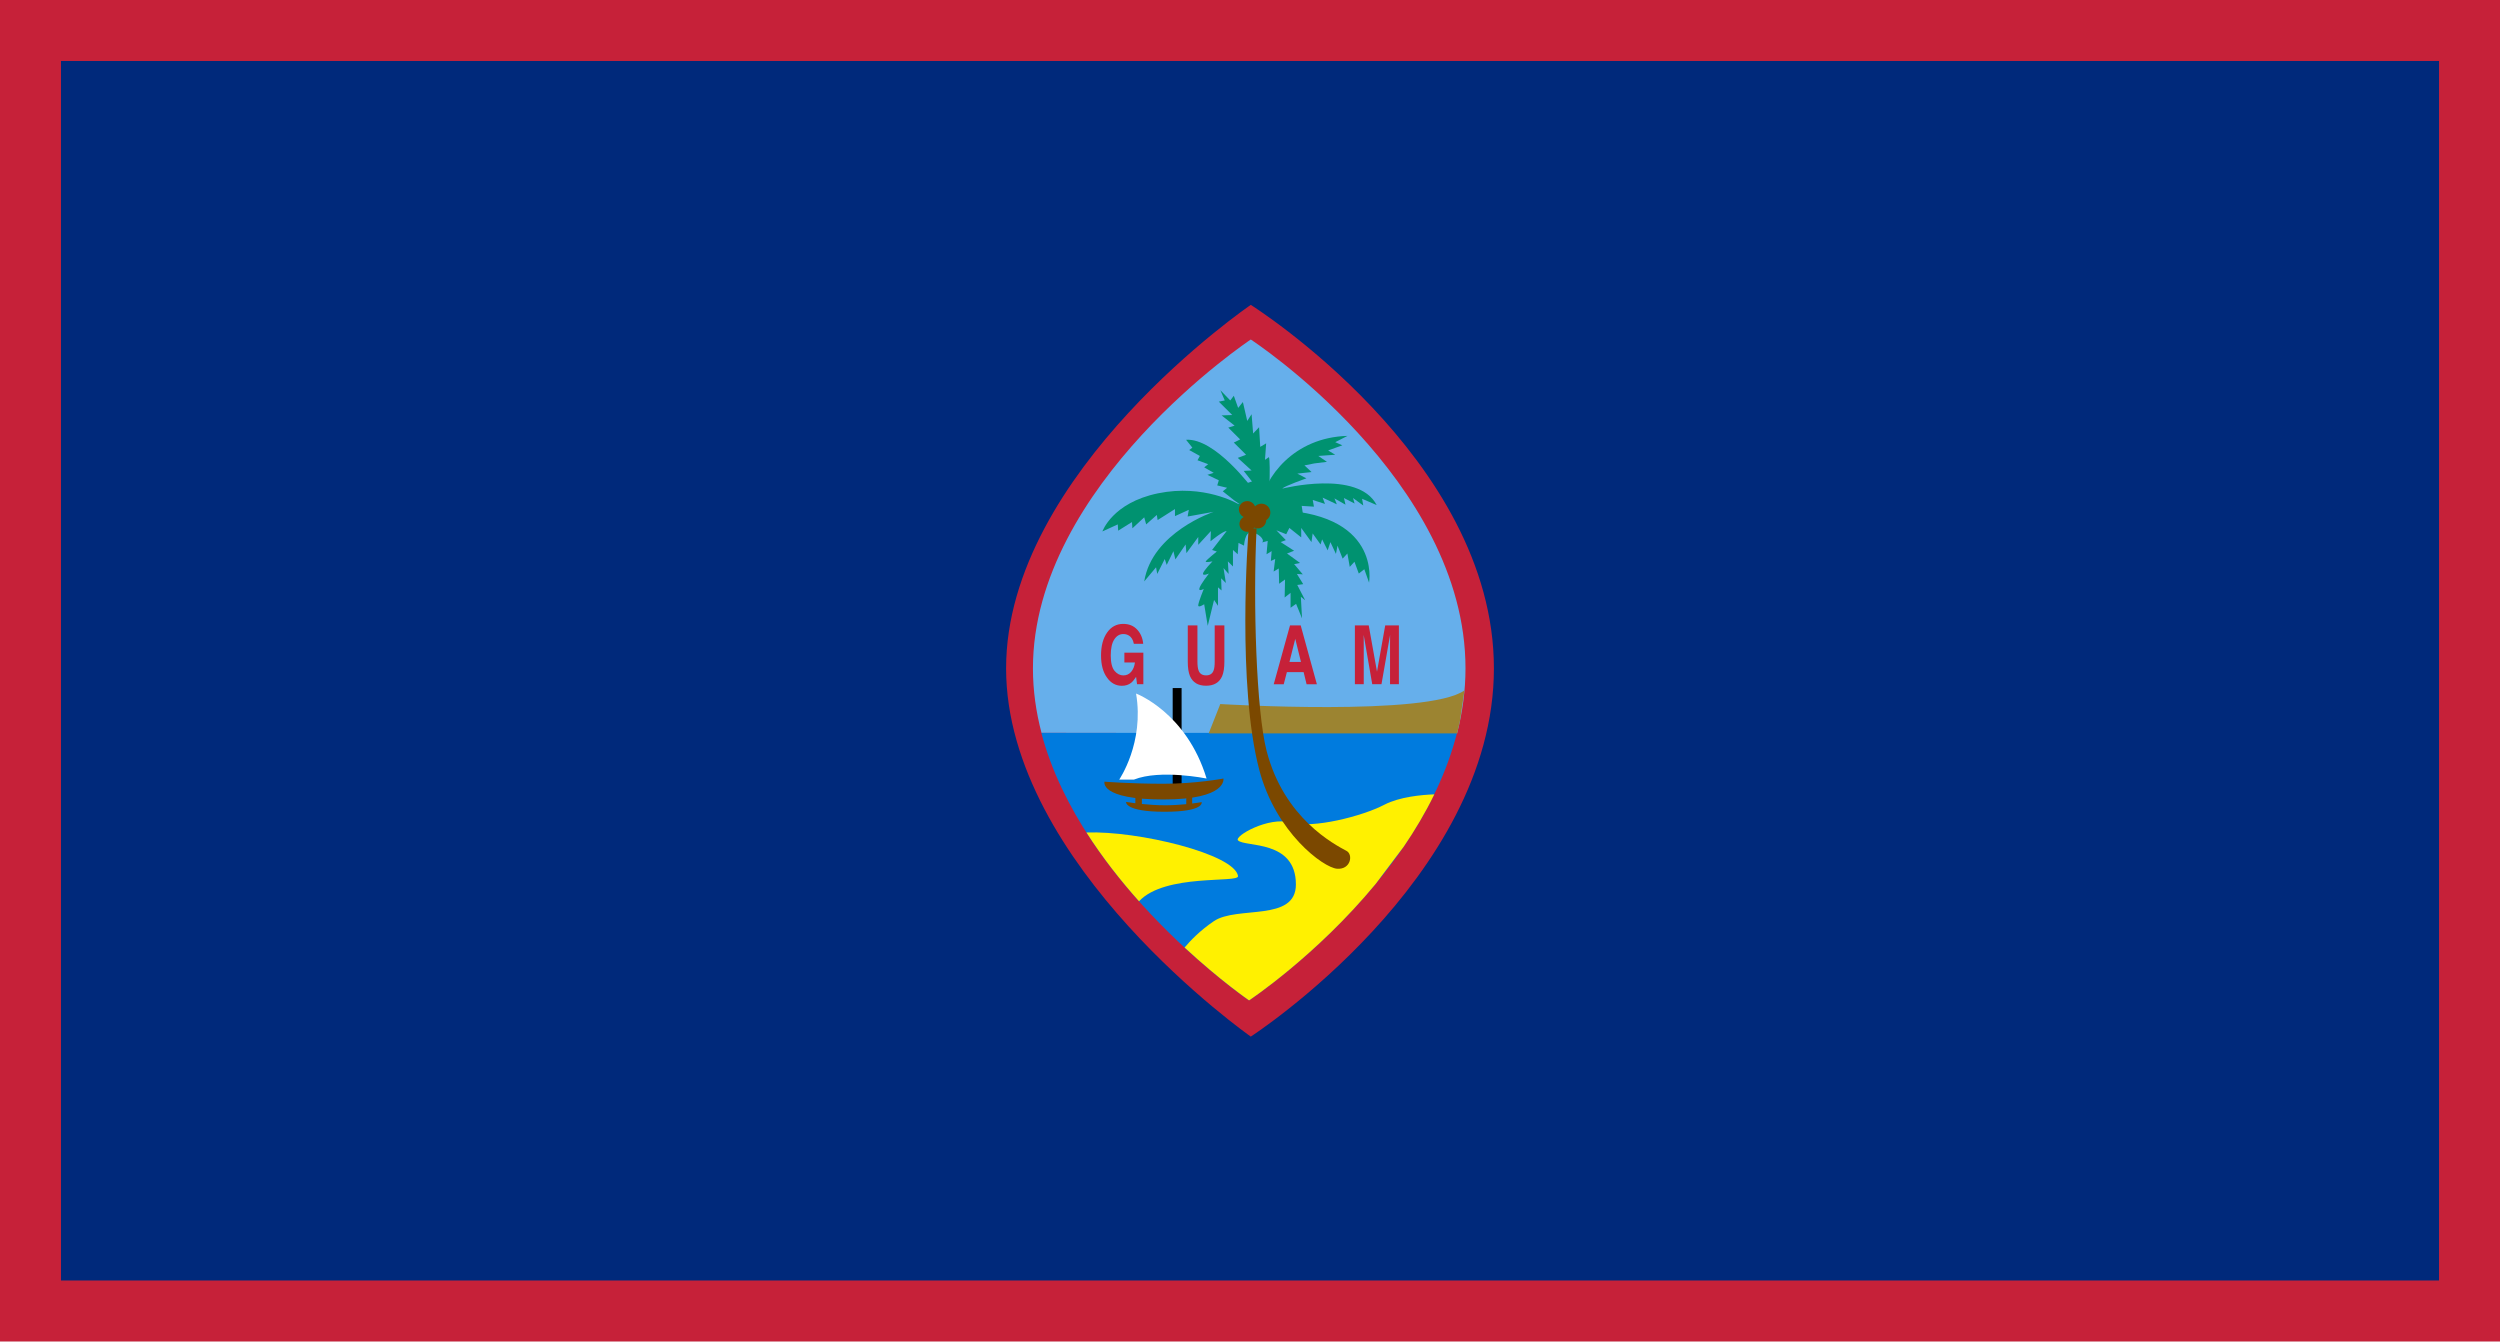
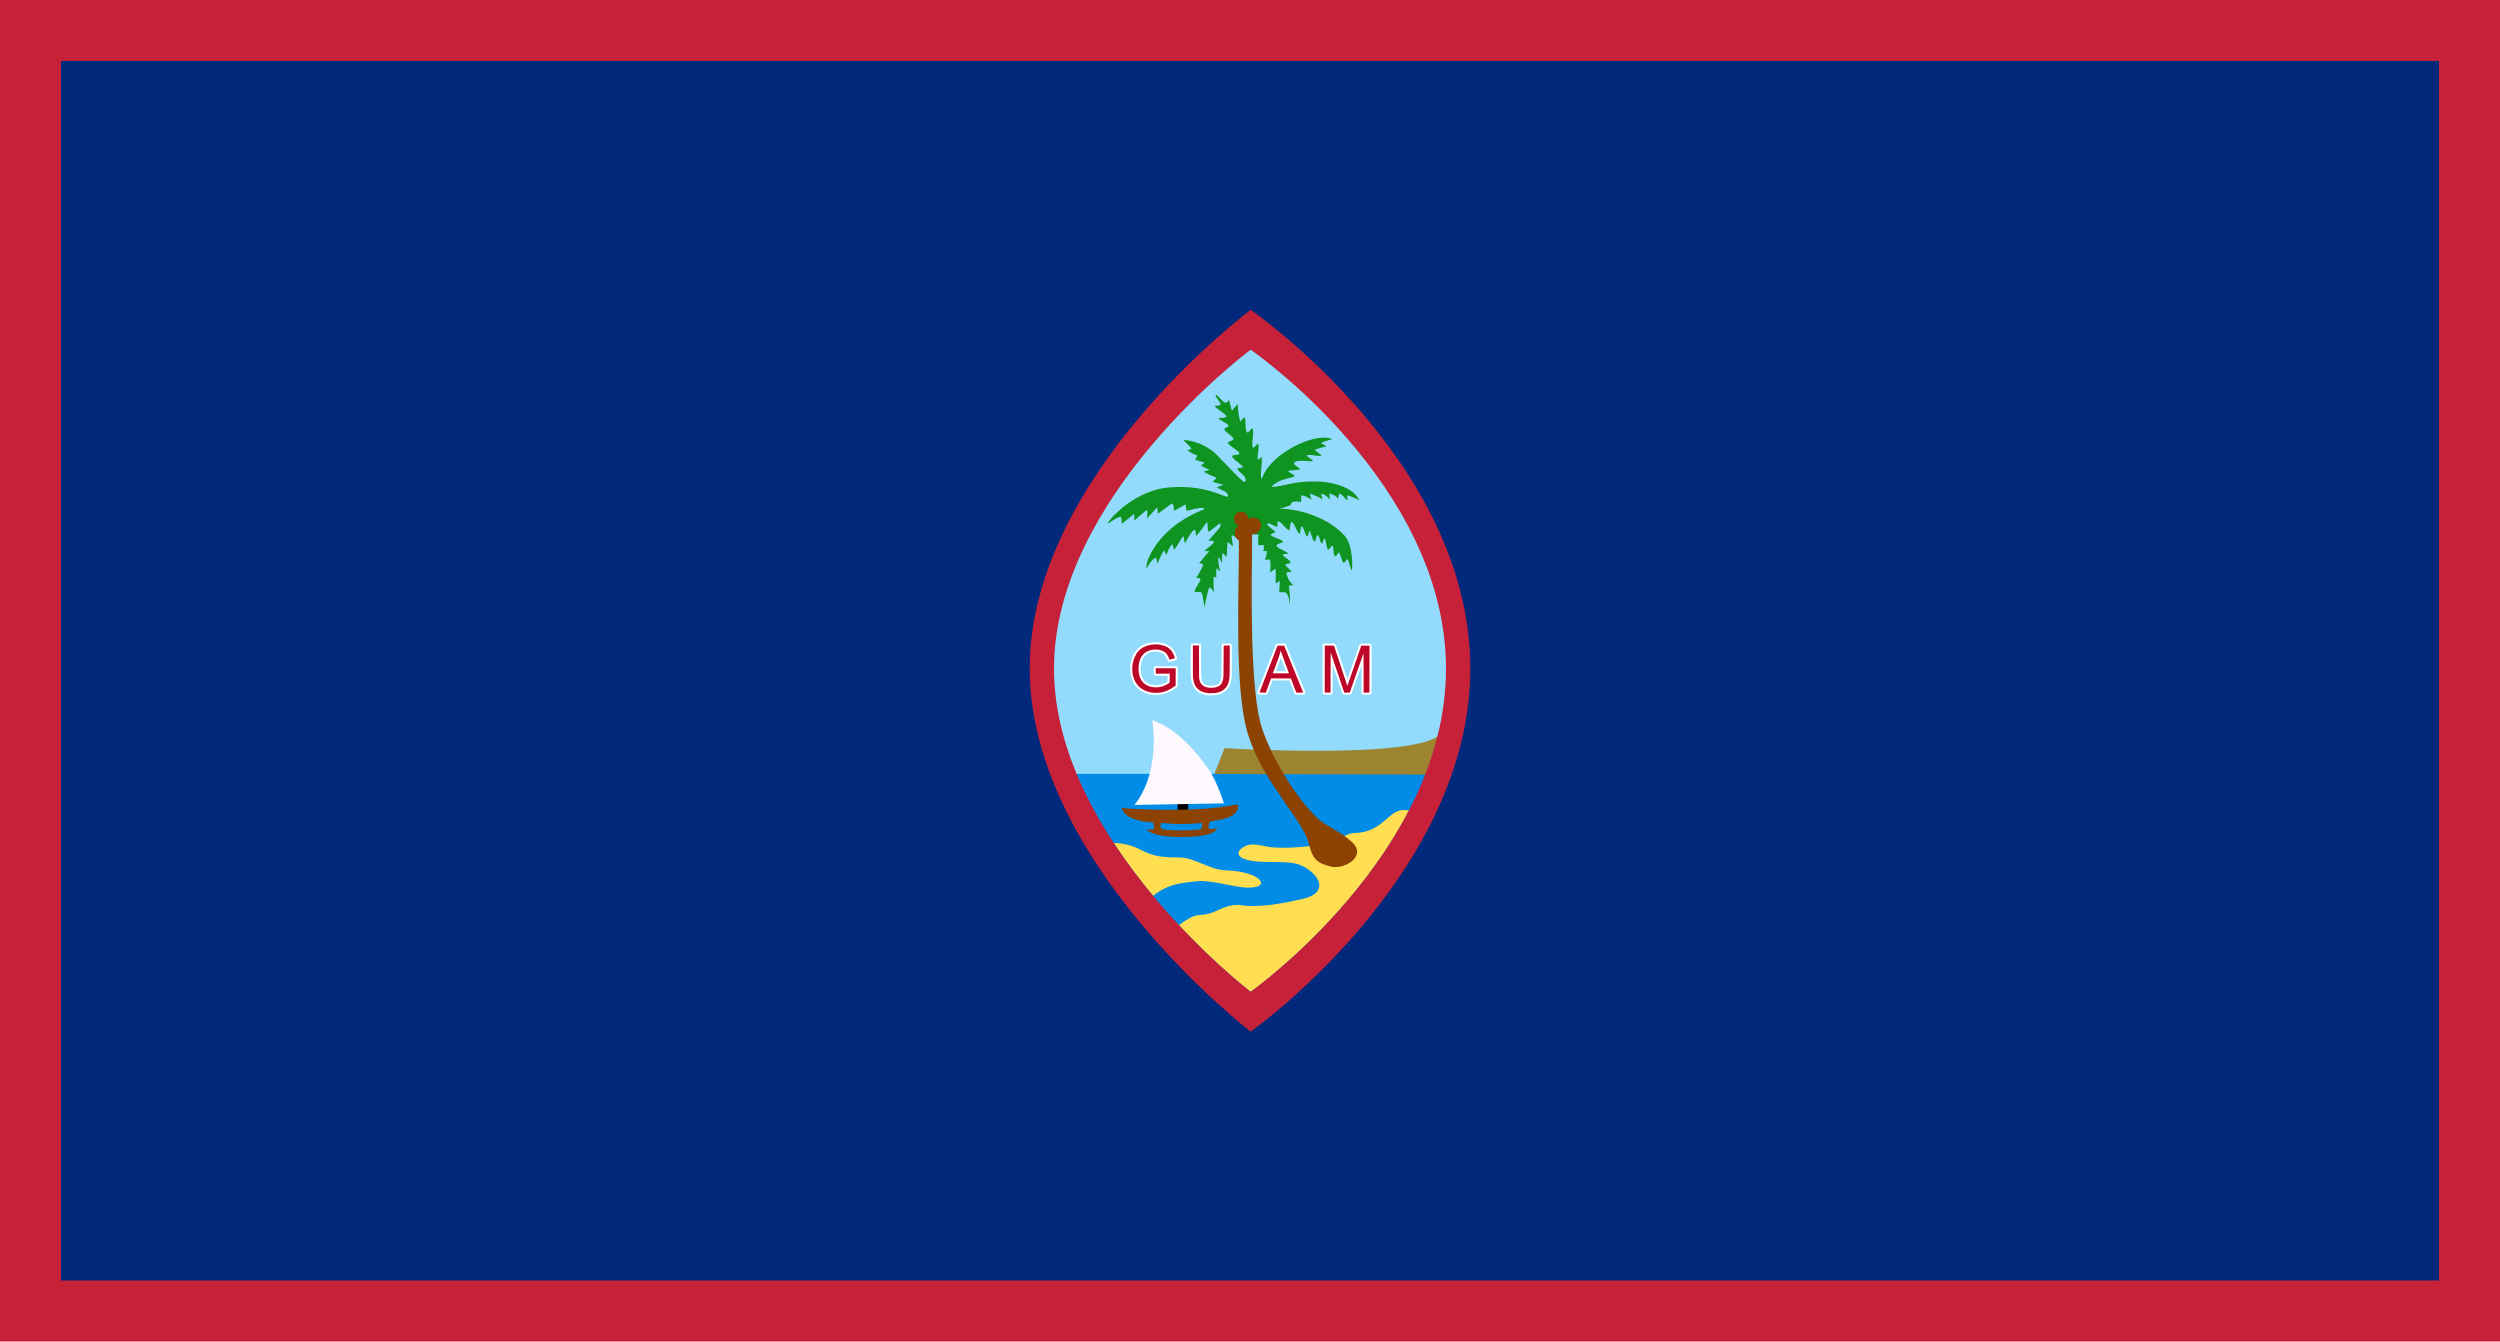
- <svg xmlns="http://www.w3.org/2000/svg" viewBox="0 0 820 440">
-   <rect fill="#c62139" width="820" height="440" />
-   <rect fill="#00297b" width="780" height="400" x="20" y="20" />
-   <g>
-     <path fill="#c62139" d="M410.258,100C410.258,100 330,154.711 330,219.222C330,283.743 410.258,340.001 410.258,340.001C410.258,340.001 490.001,288.382 490.001,219.222C490.001,150.066 410.258,100 410.258,100" />
-     <path fill="#66afeb" d="M477.923,240.562C479.683,233.698 480.683,226.571 480.683,219.222C480.683,157.291 410.258,111.359 410.258,111.359C410.258,111.359 338.803,158.845 338.803,219.222C338.803,226.473 339.821,233.538 341.616,240.381L477.923,240.562" />
-     <path fill="#007bde" d="M409.673,328.126C409.673,328.126 464.909,291.546 477.899,240.381L341.563,240.381C354.753,290.56 409.673,328.126 409.673,328.126" />
-     <path fill="#9c8431" d="M480.338,226.452C468.255,235.06 400.25,230.926 400.25,230.926L396.449,240.562L477.917,240.562C478.256,239.241 478.566,237.919 478.847,236.583L480.338,226.452" />
-     <g fill="#fff100">
-       <path d="M406.076,287.355C405.041,280.146 373.235,272.425 356.355,273.06C361.625,281.327 367.597,288.893 373.603,295.618C382.178,286.416 406.415,289.734 406.076,287.355" />
-       <path d="M470.454,260.55C466.412,260.694 459.078,261.339 454.054,263.956C446.807,267.739 430.582,271.873 423.33,269.803C416.083,267.739 404.69,274.278 406.076,275.65C408.375,277.947 425.055,275.31 425.055,290.106C425.055,302.492 405.731,296.991 398.133,302.151C393.554,305.253 390.36,308.623 388.547,310.791C400.408,321.768 409.696,328.126 409.696,328.126C409.696,328.126 431.717,313.541 451.217,289.925L460.388,277.756C464.084,272.342 467.512,266.598 470.454,260.55" />
-     </g>
-     <g fill="#009270">
-       <path d="M405.86,165.167C405.86,165.167 394.852,158.716 379.838,161.807C364.824,164.903 361.584,174.317 361.584,174.317L366.632,172L366.76,174.064L371.293,171.226L371.422,173.29L375.305,169.682L375.943,172L379.44,168.903L379.704,170.58L385.395,166.968L385.395,169.29L389.927,167.221L389.541,169.419L398.086,167.876C398.086,167.876 377.89,174.58 375.305,190.708L379.183,186.073L379.575,188.256L382.031,183.359L382.681,185.294L384.88,180.778L385.523,183.483L388.886,178.58L389.149,181.423L393.027,176.133L393.027,178.704L397.174,174.188L397.045,177.553C397.045,177.553 401.058,174.188 402.344,174.188L397.56,180.386L399.116,180.902C399.116,180.902 395.747,183.612 395.49,184.128C395.232,184.639 397.695,184.128 397.695,184.128C397.695,184.128 394.712,187.219 394.583,188.127C394.454,189.036 396.525,188.127 396.525,188.127C396.525,188.127 393.805,191.606 393.419,192.906C393.027,194.196 394.84,193.159 394.84,193.159C394.84,193.159 393.162,197.288 393.027,198.449C392.899,199.6 394.969,198.186 394.969,198.186L396.139,205.282L398.209,196.777L399.502,198.712L399.502,192.643L400.666,193.67L400.537,189.681L402.087,191.224L401.315,186.321L402.994,188.246L402.736,184.128L404.415,185.81L404.415,180.386L405.971,181.795L406.228,178.069L408.041,178.967C408.041,178.967 408.298,174.451 410.375,174.58C412.439,174.699 415.03,176.897 413.995,177.924L415.808,177.424L415.422,181.795L417.101,180.768L416.844,183.993L418.265,183.348L417.75,187.472L419.435,186.455L419.557,191.472L421.493,190.063L421.365,195.987L423.307,194.449L423.307,199.347L425.12,198.067L427.067,202.836L426.675,195.74L428.103,196.896L425.506,191.869L427.453,191.606L425.377,188.246L427.319,188.391L424.476,185.031L426.412,184.649L422.137,181.547L424.47,180.649L420.066,177.806L421.751,177.16L418.651,173.935L421.885,175.225L422.915,173.161L426.798,176.262L426.798,173.161L430.161,177.806L430.553,174.962L433.144,178.58L433.659,176.908L435.472,180.515L436.373,177.816L438.186,181.687L438.701,178.967L440.385,183.23L441.941,181.547L442.719,185.939L444.263,184.257L445.684,188.127L447.497,186.708L449.053,191.1C449.053,191.1 453.323,167.613 416.692,167.221L405.819,165.167" />
-       <path d="M389.032,144.26L391.097,146.83L390.062,147.615L393.559,149.55L392.782,150.964L396.279,152.254L394.981,153.292L398.092,155.087L396.022,155.743L399.771,157.544L399.256,159.216L402.491,159.995L401.069,161.151L404.818,164.129L409.094,167.092L412.071,166.065L410.901,160.377C410.901,160.377 398.607,143.605 389.032,144.25" />
-       <path d="M400.291,128.003L401.719,131.347L399.771,131.74L404.175,136.126L400.677,136.255L404.953,139.605L402.877,140.26L406.766,144.131L404.69,145.158L408.702,149.158L405.988,150.185L410.521,154.319L407.93,154.453L410.644,157.926L408.187,158.705C408.187,158.705 411.164,164.248 411.03,166.576L416.077,166.828C416.077,166.828 416.855,151.862 416.212,149.927L414.913,150.83L415.3,145.411L413.358,146.577L412.978,140.126L411.03,142.185L410.521,135.863L409.094,138.062L407.667,131.864L406.117,133.799L404.69,129.804L403.526,131.347L400.291,127.993" />
-       <path d="M413.364,165.678C414.791,156.646 424.242,143.486 441.976,142.97L437.958,145.034L440.291,146.066L435.63,147.749L437.958,149.158L432.396,149.55L435.238,151.485L431.103,152.001L427.863,152.646L430.191,154.835L425.529,155.346L428.512,156.899C428.512,156.899 421.131,159.479 420.616,160.259C420.616,160.259 445.474,153.937 451.556,165.667L446.76,163.603L447.152,165.801L443.789,163.35L444.304,165.156L440.812,163.35L441.327,165.538L437.7,163.474L438.478,165.42L433.817,163.221L434.595,165.285L430.582,163.995L430.974,166.183L426.956,165.93L427.348,168.511L414.919,168.248L413.364,165.667" />
-     </g>
-     <g fill="#7b4800">
-       <path d="M409.568,173.46L412.159,173.29C410.948,197.897 412.083,233.177 415.434,246.239C421.125,268.425 437.718,276.972 441.666,279.098C443.906,280.295 443.046,285.286 438.554,284.945C434.074,284.599 418.417,273.07 413.013,252.427C405.772,224.728 409.287,176.345 409.568,173.46" />
-       <circle cx="413.755" cy="168.129" r="2.926" />
-       <circle cx="409.094" cy="167.092" r="2.739" />
-       <circle cx="409.094" cy="171.871" r="2.558" />
-       <circle cx="412.586" cy="170.58" r="2.739" />
-     </g>
-     <g fill="#7b4800">
-       <path fill="#000" d="M384.64,257.164L387.564,257.164L387.564,225.683L384.64,225.683L384.64,257.164z" />
-       <path d="M394.138,263.099C394.138,263.099 392.939,263.311 391.033,263.553L391.033,261.097L389.091,261.097L389.091,263.765C387.102,263.966 384.693,264.131 382.166,264.131C379.481,264.131 376.773,263.935 374.539,263.708L374.539,261.164L372.398,261.164L372.398,263.466C370.55,263.233 369.357,263.032 369.357,263.032C369.357,263.032 368.772,266.258 381.979,266.258C395.18,266.258 394.144,263.099 394.144,263.099" />
-       <path d="M381.604,257.071C392.308,257.071 401.286,255.358 401.286,255.358C401.286,255.358 402.66,262.232 381.604,262.232C360.549,262.232 362.274,256.39 362.274,256.39C362.274,256.39 370.907,257.071 381.604,257.071" />
-       <path fill="#fff" d="M372.627,227.479C372.627,227.479 389.196,233.677 395.759,255.358C395.759,255.358 380.569,252.267 371.936,255.704L367.105,255.704C367.105,255.693 375.393,243.658 372.627,227.479" />
-     </g>
-     <g fill="#c62139">
-       <path d="M374.972,211.16L371.901,211.16C371.661,209.839 371.082,208.91 370.164,208.399C369.649,208.105 369.082,207.966 368.456,207.966C367.246,207.966 366.263,208.539 365.491,209.72C364.713,210.887 364.327,212.662 364.327,215.01C364.327,217.389 364.748,219.062 365.585,220.063C366.421,221.038 367.374,221.534 368.445,221.534C369.492,221.534 370.346,221.147 371.018,220.362C371.685,219.588 372.094,218.561 372.258,217.286L368.796,217.286L368.796,214.071L375.019,214.071L375.019,224.424L372.954,224.424L372.638,222.014C372.036,222.932 371.498,223.577 371.018,223.959C370.193,224.615 369.182,224.94 367.977,224.94C366,224.94 364.374,224.052 363.116,222.277C361.8,220.501 361.139,218.065 361.139,214.979C361.139,211.857 361.806,209.344 363.14,207.46C364.462,205.576 366.222,204.637 368.415,204.637C370.31,204.637 371.837,205.261 372.989,206.505C374.136,207.744 374.802,209.297 374.972,211.16" />
-       <path d="M389.588,216.997L389.588,205.132L392.758,205.132L392.758,216.997C392.758,218.318 392.887,219.283 393.127,219.898C393.507,220.976 394.326,221.523 395.601,221.523C396.858,221.523 397.683,220.976 398.063,219.898C398.309,219.283 398.42,218.318 398.42,216.997L398.42,205.132L401.596,205.132L401.596,216.997C401.596,219.041 401.35,220.636 400.859,221.786C399.935,223.871 398.186,224.919 395.595,224.919C393.01,224.919 391.249,223.882 390.325,221.786C389.834,220.646 389.588,219.041 389.588,216.997" />
-       <path d="M423.125 205.125L417.781 224.438L421.062 224.438L422.094 220.469L427.594 220.469L428.562 224.438L431.938 224.438L426.625 205.125L423.125 205.125z M424.844 209.531L426.719 217.125L422.938 217.125L424.844 209.531z" />
-       <path d="M451.656,220.3L454.352,205.132L458.838,205.132L458.838,224.424L455.931,224.424L455.931,211.382C455.931,211 455.937,210.474 455.943,209.798C455.949,209.122 455.955,208.6 455.955,208.239L453.124,224.424L450.094,224.424L447.287,208.239C447.287,208.6 447.293,209.122 447.299,209.798C447.304,210.474 447.31,211 447.31,211.382L447.31,224.424L444.403,224.424L444.403,205.132L448.942,205.132L451.656,220.3" />
-     </g>
+ <svg xmlns="http://www.w3.org/2000/svg" clip-rule="evenodd" fill-rule="evenodd" image-rendering="optimizeQuality" shape-rendering="geometricPrecision" text-rendering="geometricPrecision" viewBox="0 0 216958.34 116416.66">
+   <path d="M0-.005h216958.33V116416.66H0z" fill="#c62139" />
+   <path d="M5291.666 5291.667h206375v105833.331h-206375z" fill="#00297b" />
+   <path d="M108537.167 28617.296s-18122.53 14420.028-18122.53 29399.058c0 14981.029 18122.541 29783.057 18122.541 29783.057s18006.53-13724.025 18006.53-29783.057c0-16057.03-18006.54-29399.058-18006.54-29399.058z" fill="#92dbfc" />
+   <path d="M92419.719 67159.562c4716.233 11327.588 16117.447 20639.81 16117.447 20639.81s11603.943-8844.17 16181.373-20640.687" fill="#008ce7" />
+   <path d="M124781.681 63890.343c-2794.003 1999.002-18515.022 1039-18515.022 1039l-879.002 2238.004 18719.024 57.999c78-306.998 265-672 330-982.002z" fill="#9c8431" />
+   <path d="M96651.642 73153.356c796.01 26.008 1589.01 193.997 2301.011 576 1273 668 2011.001 662.999 3383 683.999 1436.002 21.987 2563.004 1079.003 4115.006 1123.003 2859.004 80 4061.005 1500.001 1838.002 1499.001-1050.002-1.059-3301.004-706.001-4389.006-558.001-1654.002 168-2610 294.002-3834.001 1267.003-1166.001-1400.001-2332.002-2940.004-3414.012-4591.005zm5656.011 7128.008c709.002-485.002 1197.002-864.002 1885.002-885.002 1337.002-41 1793.003-868 3338.005-867 1756.003 322 4136.005-211 5529.007-520.002 2473.004-570 1300.002-2300.004-197-2928.003-1210.002-518.001-3478.004-26.009-4885.006-540.001-1065.002-416-187-1079.001 386-1220.001 578-106 1198.002 85 1917.002 201.999 1284.002 113.001 2897.004-7.011 4025.006-182 2331.002-356.998 2235.001-1041 3360.005-1057.002 821-38 1446.002-281.998 2006-682.001 658.002-439 1343.003-1340.002 2139.004-1304l468.002 20.003c-4916.007 9510.012-13745.019 15753.018-13745.019 15753.018s-2853.004-2184.001-6226.008-5790.005z" fill="#ffde52" />
+   <path d="M113608.667 73315.355c305.001 1180.003 628.002 1581.003 1868.003 1884.001 1224.002 303.001 3094.003-887 1935.004-2042.003-1103.004-1074-2265.005-1349-3253.005-2316.003-1533.002-1520-3636.006-4662.006-4635.006-7633.01-1093.002-3248.003-903.002-12392.016-854.002-17024.022 1.006-54 133-86 148-108 71-102 139 33 28.001-646-29-174-167-354-166-530 1.005-314.002-1084.001 343-1370.003 903-65 128 208.001 493 208.001 565 37 4444.006-441 13218.017 739 17190.024 730.001 2459.003 2062.003 4358.006 3268.005 6115.007 723.001 1126.001 1769.002 2341.003 2084.002 3642.006z" fill="#8c4200" />
+   <g fill-rule="nonzero">
+     <path d="M100086.654 60304.335c-14-2.117-69-8.996-122-16.007-377-46-780-204.999-1075.001-425-420-313-698-814.002-791-1429.003-26.01-172-25.01-615 1-784 74-474.999 248-894.002 498-1200 74-90.001 216-228.002 303-293.002 205-156 470-278.002 749-346 200-50 323-65 563-72 334.001-7.99 569.001 22.013 833.001 110 338 111.002 600.005 291 785.005 537.002 125 165.999 287 534.998 310 705.001 12 92.998-25.001 162-107 196.998-26.001 11.006-156 50.001-290 86-269.004 72.002-307.004 74.002-367.004 23.998-40-33.999-54-60-89-169-16-46-55-139.999-88-207-51-102.999-72-134-141-203-69-69.999-99-90.999-202-141-228-111.001-484.001-149-779.001-113.001-216 26.008-450 114.001-597 225.001-327 246-509.001 732-490 1306.001 25 783 357 1214.002 1040 1351.003 131 26.008 417 26.008 557 0 204-38 503-155.001 672-263.001l61-38v-249l1.01-250.002-539-3.995-539-3.996-34-23.997c-19-13.997-45-40-58-59-24-33-24-38.002-24-331.002 1-293 1-298 25-331 13-18.996 40-45 59-58.001l34-25.003 923 2.117 924 2.117 33 23.997c19 12.99 45 42 59 64l24.001 39.003 2.01 765c2.011 815 0 848-49 907-13.999 17.013-78 69-141 115.002-436 320.998-900 511.998-1377 567-123.001 13.996-481.001 18.996-557.001 7.99zm4829.003 41.003c-483-37.002-848.002-181.002-1114.002-438.002-262-253-392-570-450-1098-17-147-18-302.002-17-1496.004 2.01-1286 3-1334 23-1373 11.002-22.014 37-53.002 57-69l38-28.002 317.001-2.99c306-2.116 319-2.116 364 20.003 28 13.996 56 39.002 71 62l24.001 39.003 4 1380c3.001 1216.003 5.001 1393.001 20 1489.002 40 250 80 343.002 197 460 147 146 300 200.002 590 210 267.002 7.99 450.002-22.013 607.002-99 181-88 263-226.998 325-544.999 23-120.002 23-139.002 32-1501.004 9.001-1543 2.011-1415 85-1478l39-29h330.002c368 1.057 357-1.059 416 76.999l30 39 1.005 1238.001c1.006 1242.003-5 1502.003-38 1736.005-71 497.998-236 812.998-554 1059-107 82.999-151 111-256.001 162.999-161 81-347 136.001-558 166-110 16.007-471.001 27-583.001 18.996zm4322.006-67.001c-14-2.99-45-26.008-70-50-51-51.002-65-98-50-162 18.998-79.002 1583.001-4115.006 1608.001-4147.005 49-66 63-68 429-67 366.001 0 380.001 2.99 430.001 68 12.999 18.998 401.001 958.001 862.002 2089 732 1797.004 837 2062.003 837 2110.004 0 60.999-24 103-81 144-34 23.997-35 23.997-401 22.991h-367l-40-30.998c-51-39-50-35.002-287.002-655-108-283.001-201-523.002-207-533-9-17.992-55-18.997-735-20.003-681.002-1.058-726.002 0-733 17.013-4.002 10-96.002 261.998-205.002 559.998-108 297-206 556.001-218 575.001-11.999 18.997-37 45-55 58.002-33 23.997-39 23.997-363 25.003-181 1.058-340-1.058-354-3.995zm2343.002-2066.003c-15.999-45-404-1083-414-1108-4-11.008-9.001-6.007-17 16.006-18 54.001-415 1113.002-420 1122.001-3 3.995 191 7.99 430 8.996h436.001zm3314.005 2062.003c-46-13.997-96-67-109-116.002-7.002-27.998-9.002-713-4.001-2121.001l7.001-2079.002 28-38c56-73 51-72 552-71 417 1.057 452 2.115 487.002 20.001 20.002 11.007 46.998 35 58.999 53 11.986 17.013 244.999 702 517.001 1520.003 273 818.002 498 1488.002 501 1488.002 2.99 0 235-665.002 516-1477.003 319.002-924 521-1493 538.003-1519 56-81 50.998-80 510-79 390.999 0 408.999 1.058 446 22.013 21.009 11.985 49.999 40 65 61l26.01 40-2.99 2091.003c-3.995 1971-5.001 2093.001-22.992 2125.002-10.002 17.992-36.002 46.998-58.002 63l-39 29.998-319-1.058c-316 0-319 0-353-25.003-18.997-12.99-45-39.002-58.002-58.002l-25.003-33.999-2.99-1200.002-2.99-1199-55.999 158.999c-31 88-221.001 632-422.002 1209-353 1011.003-368 1052.003-409 1094.003-25.002 26.01-56 46-77 50.001-20.003 3.995-153.002 6.985-297 6.985-251-1.058-264-2.117-309-25.003-26.009-12.99-57.002-39-69-56.999-12.013-17.992-207-581.002-433.002-1251.001-226-669.002-415-1217.002-419-1217.002-5 0-8.998 542.002-10.998 1206-2.011 1351.003 4 1252.004-80 1308.003l-43 28.001-298 1.058c-164.002 1.06-313.002-2.99-331.002-8.996z" fill="#fff" />
+     <path d="M100058.654 60119.336c-542-62-1030-302.001-1324.001-652-248-294-408-682-461-1118.003-17-143.999-16-484 2.01-621.998 62-475.002 250-918.002 519-1223.003 459-521 1412-731.003 2186.001-481 488 156.999 778 454.999 943 966 23 71 40 131 38 134-6.001 3.996-422 117.002-453 123-18 2.99-27-13.997-54-93.999-77-226.002-194-414.001-324-518.001-284-226-684-309-1153-238.001-300 46-598 200.002-769 398-257.001 297.003-384.001 661-400.001 1142.003-15 476 71 839 270 1139 323 488 1075 706.002 1744.001 506 214-64 447-174.997 611-292l75.999-53.998 1.006-385v-386.002l-604.005-1.058-605-1.058 1.01-236.001v-236l864 2.116 864.001 1.059-2.011 752.001-1.006 752-95 70c-389 286.002-779.004 459.003-1196.004 533.001-154 27.001-522 37-678 18.997zm4787.003 36.999c-392-43-697.002-169-913.002-379-197-191-310-428-369-772.998-42-248.003-45-376.003-43-1696.005l2.01-1293.001 265.001 1.059h264l2.011 1379c2.011 1467.002 1.006 1443.002 57 1664.004 71 282 281 491 581.002 578 240 70 564 71 837 2.99 324-81 498-255 586-585.001 68-253 67.002-229 74-1690.002l7.002-1345.001 265 1.058h264l-3 1247c-1.005 718-7.001 1317.001-14 1413.003-45 632-209 974-592 1233-151 103-356 181-582 223-98 17.992-576.001 31.001-688.001 18.997zm4474.006-113.998c12.999-33.002 366-948.002 785-2034.004l763.002-1974.002 286-2.117 287-2.99 822.001 2020.003c452 1111.002 825.001 2029.003 829.001 2040.004 7.001 18.998-11.001 20.003-292 20.003l-300-1.058-52-135.001c-29-74-134-351-235-614l-183.002-478.003-862-3.995-862.002-5-224 616-224 616.001-281-1.059h-280zm2534.002-1625.003c-3-11.007-121-326-261-700.001-140-374-298-808-350-966.002-52-157-97-288-99-291-3-2.99-23 66-44 153.001-69 289-135 487-381 1137.003-133 354.999-246 654-250 664.998-8.002 18.997 30 20.003 691 21.008 660 1.06 699 0 694-18.997zm3112.005-354l4-2039.001 400 3.995 399 3.995 540 1625.003c297 893 557.001 1680.002 577.001 1749.003 21.008 68 40 121.999 43 119.999 2.117-2.99 69.001-196.001 148-430.001 80.003-233 350.002-1017.001 601.002-1742.003l457.002-1318.001 358-2.116 358-2.117-3.995 2038.002-3.995 2039.004-253-1.058h-253l2.99-1713.003c2.115-942.002-1.06-1707.003-7.013-1701.002-5 6.006-256 718-557.001 1582.003-300.998 864-568 1629-593 1700l-46 129.002h-477.999l-582.002-1726.003c-320-949-586-1733.003-591-1743.002-5-8.996-10.999 767.001-12.999 1725.003l-4 1741.001h-253l-253-1.058z" fill="#bd0728" />
  </g>
+   <path d="M97273.642 44871.316c77 106.001 66 563.001 66 563.001 63 38 1085.01-870.001 1085.01-829.001 1 191.001 24 585.001 24 585.001s1058.001-1006.001 1102.001-900.001c49 119-4 702.001-4 702.001s704-776.001 833-916.001c93.001-100 78.001 126 87.001 491 2.01 65 1153.998-850 1223.998-866 149-32 195 475 187 602-6 94 1063.002-610 1016.002-517l79 541c298-41 1008.001-306 1435.001-237 137 22 130 91 8.001 141-2058.002 833.001-3641.002 2089.002-4563.002 3839.005-314 596-410 1116.001-327 1247.001 0 0 370-796 787-921 56-16 93 510 150 480 0 0 316-798.002 544-1092.002 61-79 163 419.001 228 345.001 0 0 164-534.001 484.999-906.001 46-53 129 505 180 458 333.001-307 646.001-1077 771.001-1134 87-68 102 640 185 579 0 0 475.002-954.002 759.002-1127.002 182-112 175 521 175 521 362-357 761-949 950-1206 87.002-118 39 780 132 815 119 46 899.002-688 987.002-703 58-10.002 126 209-26 385-12.002 13.999-964.001 1112.001-964.001 1112.001 185 35 257-17 390 18 395 104-740.001 755.001-721.001 877.001 0 0 547-10.002 364 96-132 77-855 1008-855 975.002 0-17 363 8 361 112-3 193-601 1188-607 1182-33-33 321-43 369 55 88 181.002-614.001 986.002-477.001 1123.002 18.999 19 401 6.001 571 44 82 18 312 1462.002 254 1404.002-12.997-13.999 246.002-1354.001 403.002-1762.002 96-247 403 373 428 318-12.999 0-62-881.001-19-1282.001 12-112 233 117 230 10.002-8-243.002-28-503.002 22-740.002 38-179 226 323 299.001 188 0 0-228-872-133-1118 63-162.002 215 392 315 414 0 0-56-678.002 49-853.002l317 340.001c69-109 56-1165.001 120-1264.001 53-83 382.001 396 431.001 321 44-68-139-852.002-98-914.002 58-89 419.001 218 426 212.001 147-148 142.001-517.001 204.001-654.001 166-371 1118.001-419 1230.001-155 55.001 128 17 293-5 492 9.001 8.001 477 42 481 6.001 0 0-56 437-23 918.002 5 64 475-16 481 48 43 453-61 495-61 495 4 33 317.001-48 322.001-12.999 34 221-37 490-177 749-21 37.002 448-36 455 7.002 57 340 68 610.001 9.001 1090.001-5 39 459.001-339 466.001-300 70 404-10.999 840 31 1258.001 10.001 97.001 307-289 334-177 27 110-66 910.001-21 955.001 0 0 497.001-25 541.001 17 394.001 370 319 1016.001 319 1016.001 108-80 67.001-858-42-1570.002-12-75 382.001-46 370.001-116 0 0-432-260-574-984.002-30.001-155 417-123 417-123-124-285-342-339-527.001-613-60-90 464-131 464-157 1.006-273-442-403-671-687-98-121 478-127.002 478-127.002-169-235-726-338-1010-649-155-169 565-335 556-364-79-249-756-327-1084.002-608.002-68-58 428.001-254 428.001-254-50-106-1131.001-817-581-752 232 28 703 358 740 308 0 0-20-415 28-465 181-188.002 805.001 798 1017.001 758 0 0 78-706 174.001-725 228-43 506 1028 731 1028 30 0 47-619 163-653 131.001-38 278.001 694 444.001 856.001 154.001 149 156.001-572.001 246.001-435.001 153 221 190 682.001 399 885.002 136 132 161-636.002 312-533.002 175 119.001 134 517.002 331.001 713.002 94 93 157-507 264-419 95 77 159 811 261.001 927 130 148 280-387 415-302 97 62 74 697 164 833 184 282.002 280.002-341 402.001-245 85 65 269 795.002 346.001 853.002 171 130 265-332 395-267 94 46 284 986 362 962 51-15.999 177-2142.002-641.002-3039.004-1333-1462.002-3720.003-2306.002-5668.005-2327.002 0 0 979.001-195 1005-357 52.001-323 538.002-285 877.002-211 60 12.999 28-571.002 36-574.002 303-7 574.001 172 864.001 348 90 55-183-585-87-530 372 215 786 278 1037.001 539 66 69.002-76-493-76-493 186-45 553.001 223 697.001 474 70 124.002-4-655 51-517 0 0 648 220 718 493 0 0 53.002-494 140-468 260.001 68 488.003 507 691.002 570 0 0-84-440-17.992-423 488 123 1018.001 425 1017.001 423-275-688-1318.002-1409.001-3153.004-1602.002-337-34.999-1704.002-91-2863.004 178.002-950 220-1700.002 345-1546.002 195 628.002-615.002 1643.002-690.002 1922.003-833.002 200-102-673-439-500-487 172-41 952-106 952-106 169-132-567-390.001-457-582.002 220-385 1521.002-35 1632.003-181 36-49-559.002-401-534.002-453 95-195 1253.002 144 1280.002-26 0 0-351-262-601-477.001-30-26 1034-312 1034-312-20-20-182-134-426-229-223-87 934.002-388 934.002-388-1466.002-670.002-5271.008 1236-6026.008 3214.003-196 472-202-41-161-441.001 39-430 93-807 47-1202.002-14-117-311 311.001-331 197.001-76-420 149-881.001 46-1347.001-34-157-428.002 463-480.002 306-144-431 108-1037.002 6.001-1631.002-40-232-413 497-538 289-146-241-82-1134.002-151-1269.002-56-108-388.001 428-416.001 327-450-1637.002 148-1841.002-716-918-30.001 32-222.001-968.002-255.001-934.002-354 758.002-934.002-540-1132.002-419-148 92 404 594 410 820 3.001 109-508 116-508 116 11 187 972.002 711.002 1003.002 916.002 25 169-680.002 127-680.002 127 22 229 823.002 447 867.002 690.002 25 134-375 164-362 300 21 209 774 622 799 835.001 17 148-481 209-493 347-15 167 1000 727.001 1001 884.001 1.006 222-404 108-588 220-259 157.001 831 793.001 877.002 974.002 36 159-436.002 19-452.002 164-20 190 534.002 477.001 661.002 803.001 127 322-3.001 404-185.001 276-365-257-1837.002-1821.002-2228.003-2238.003-568-606-1731.002-1285-2891.004-1325-121 37 624.002 564 629.002 755 1.005 49-335.001 122-320.001 137 206 206 847.001 451 847.001 451l-184 331.001c43 97 347 123 834 283 0 0-365 226-338 247 258 206 758.002 358 758.002 358l-492.001 165c-29 95 1107.001 550.002 1107.001 550.002s-355 306-339 322c87 87 922 280 922 280 14 14-590 202-586 206 219 219 823.002 290.001 964.002 652.002 0 0 83 206-156 167-940.002-341-2396.004-1047.001-5219.004-770.001-2886.011 376.001-5085.013 2885.003-5047.013 3135.004 0 0 1032-740.001 1141.001-590z" fill="#109421" />
+   <g fill="#8c4200" transform="translate(201503.018 49556.295)">
+     <ellipse cx="-76406.734" cy="-54552.762" rx="609.989" ry="646.731" transform="rotate(-32.773) skewX(.012)" />
+     <ellipse cx="80113.359" cy="46920.699" rx="696.674" ry="738.637" transform="matrix(-.84082 -.54131 -.5415 .8407 0 0)" />
+     <ellipse cx="80494.336" cy="47852.852" rx="743.691" ry="788.485" transform="matrix(-.84082 -.54131 -.5415 .8407 0 0)" />
+   </g>
+   <path d="M102199.713 69706.336h919v687h-919z" />
+   <path d="M97603.708 70148.337s6037.009 459.999 9739.011-334.999c0 0 311.001 210.999-136 732.999-447 521.001-1578 632.999-2199.001 745 0 0-149 335-137 509 12.999 174.001 392 156.001 578 118.002l186-37.002s-87 652.002-2372.001 739.002c-750.001 28.998-3222.999 81-3745.999-652.002 0 0 453 37.002 571 0 118-36.999 32-509-12.01-578.001-42.99-67.998-1603 0-2422-757.999-203-216.001-300-446-300-528 0-7.012 250 44 250 44zm3146.01 1267s1651.998 211 3553 0c0 0 50 360-37.001 497.001-87 136.999-2280.001 242.001-3385.999 50.001-178-57.002-184-275.003-130-547.002z" fill="#8c4200" />
+   <path d="M98443.718 69854.337s2240-2382.001 1554-7352.007c0 0 2333.998 601.001 4713 4034.005 0 0 694 697 1510.001 3183.001z" fill="#fdf9ff" />
+   <path d="M108540.72 26889.305S89359.708 41168.314 89359.708 58005.326c0 16839.012 19181.012 31522.022 19181.012 31522.022s19058.02-13472.01 19058.02-31522.022c0-18049.013-19058.02-31116.021-19058.02-31116.021zm-7 3456.003S91469.708 43048.315 91469.708 58027.326c0 14981.012 17064.012 28044.022 17064.012 28044.022s16955.02-11985.01 16955.02-28044.022c0-16057.011-16955.02-27682.018-16955.02-27682.018z" fill="#c62139" />
</svg>
